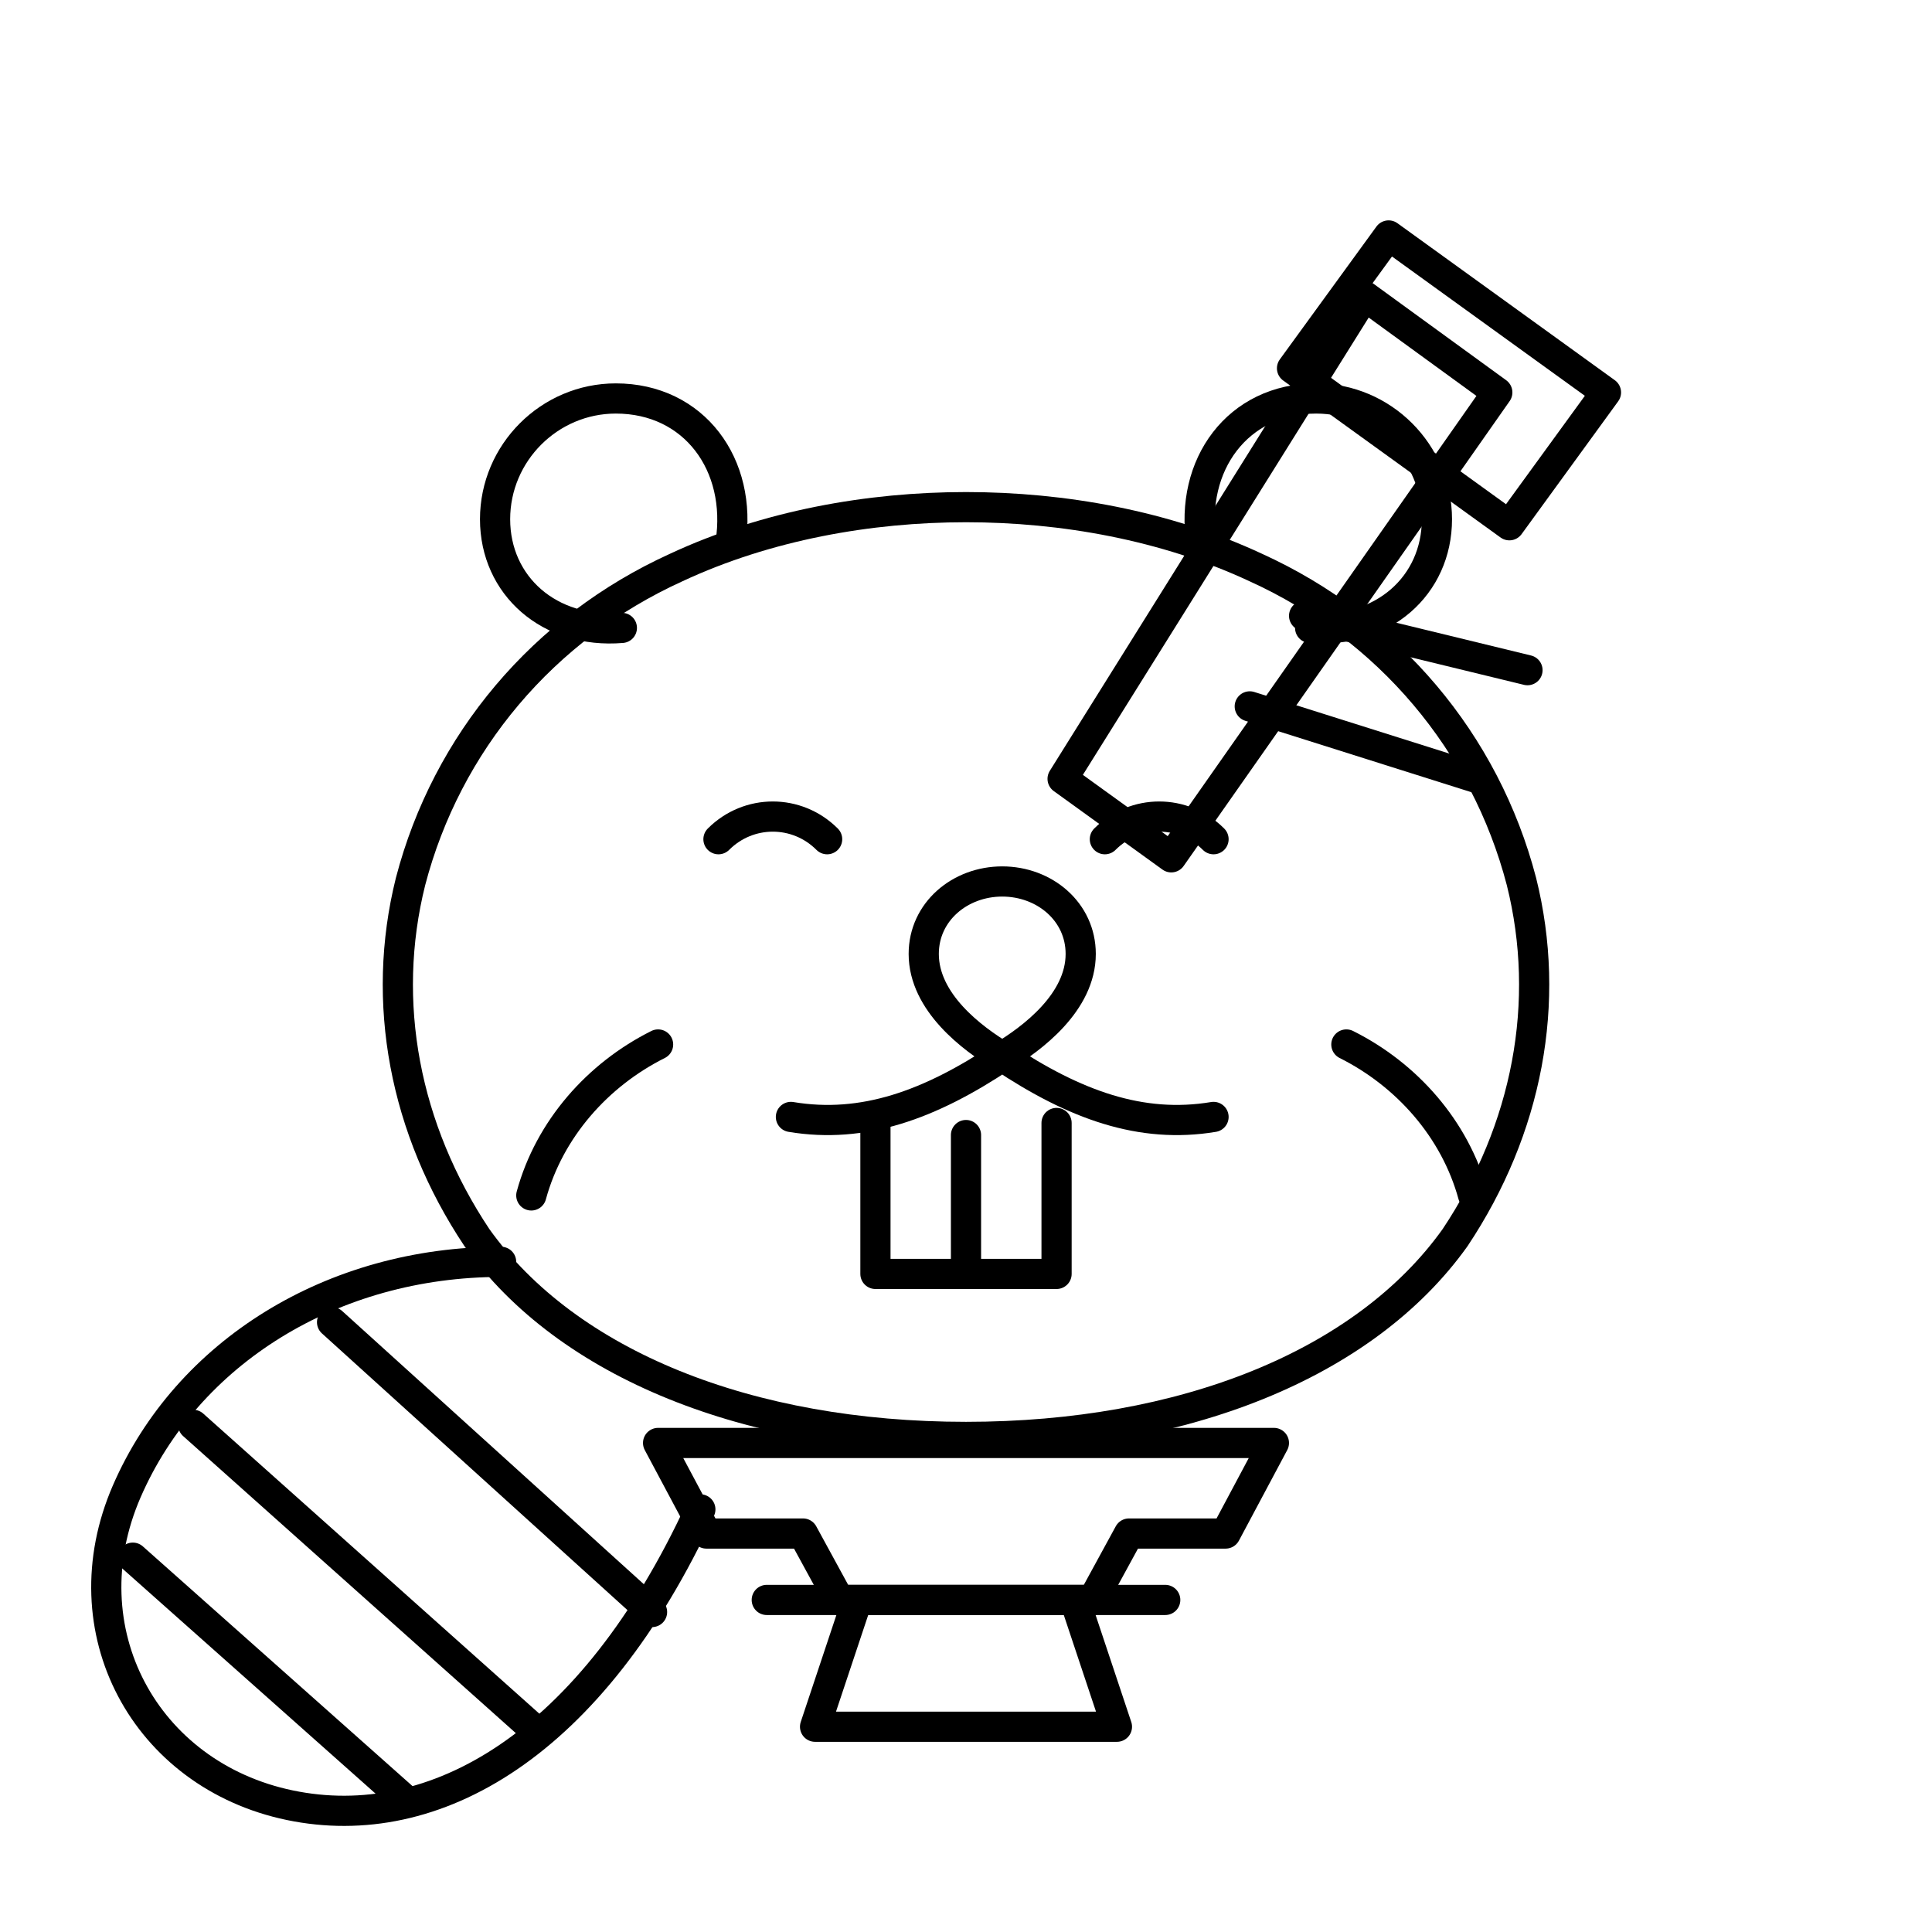
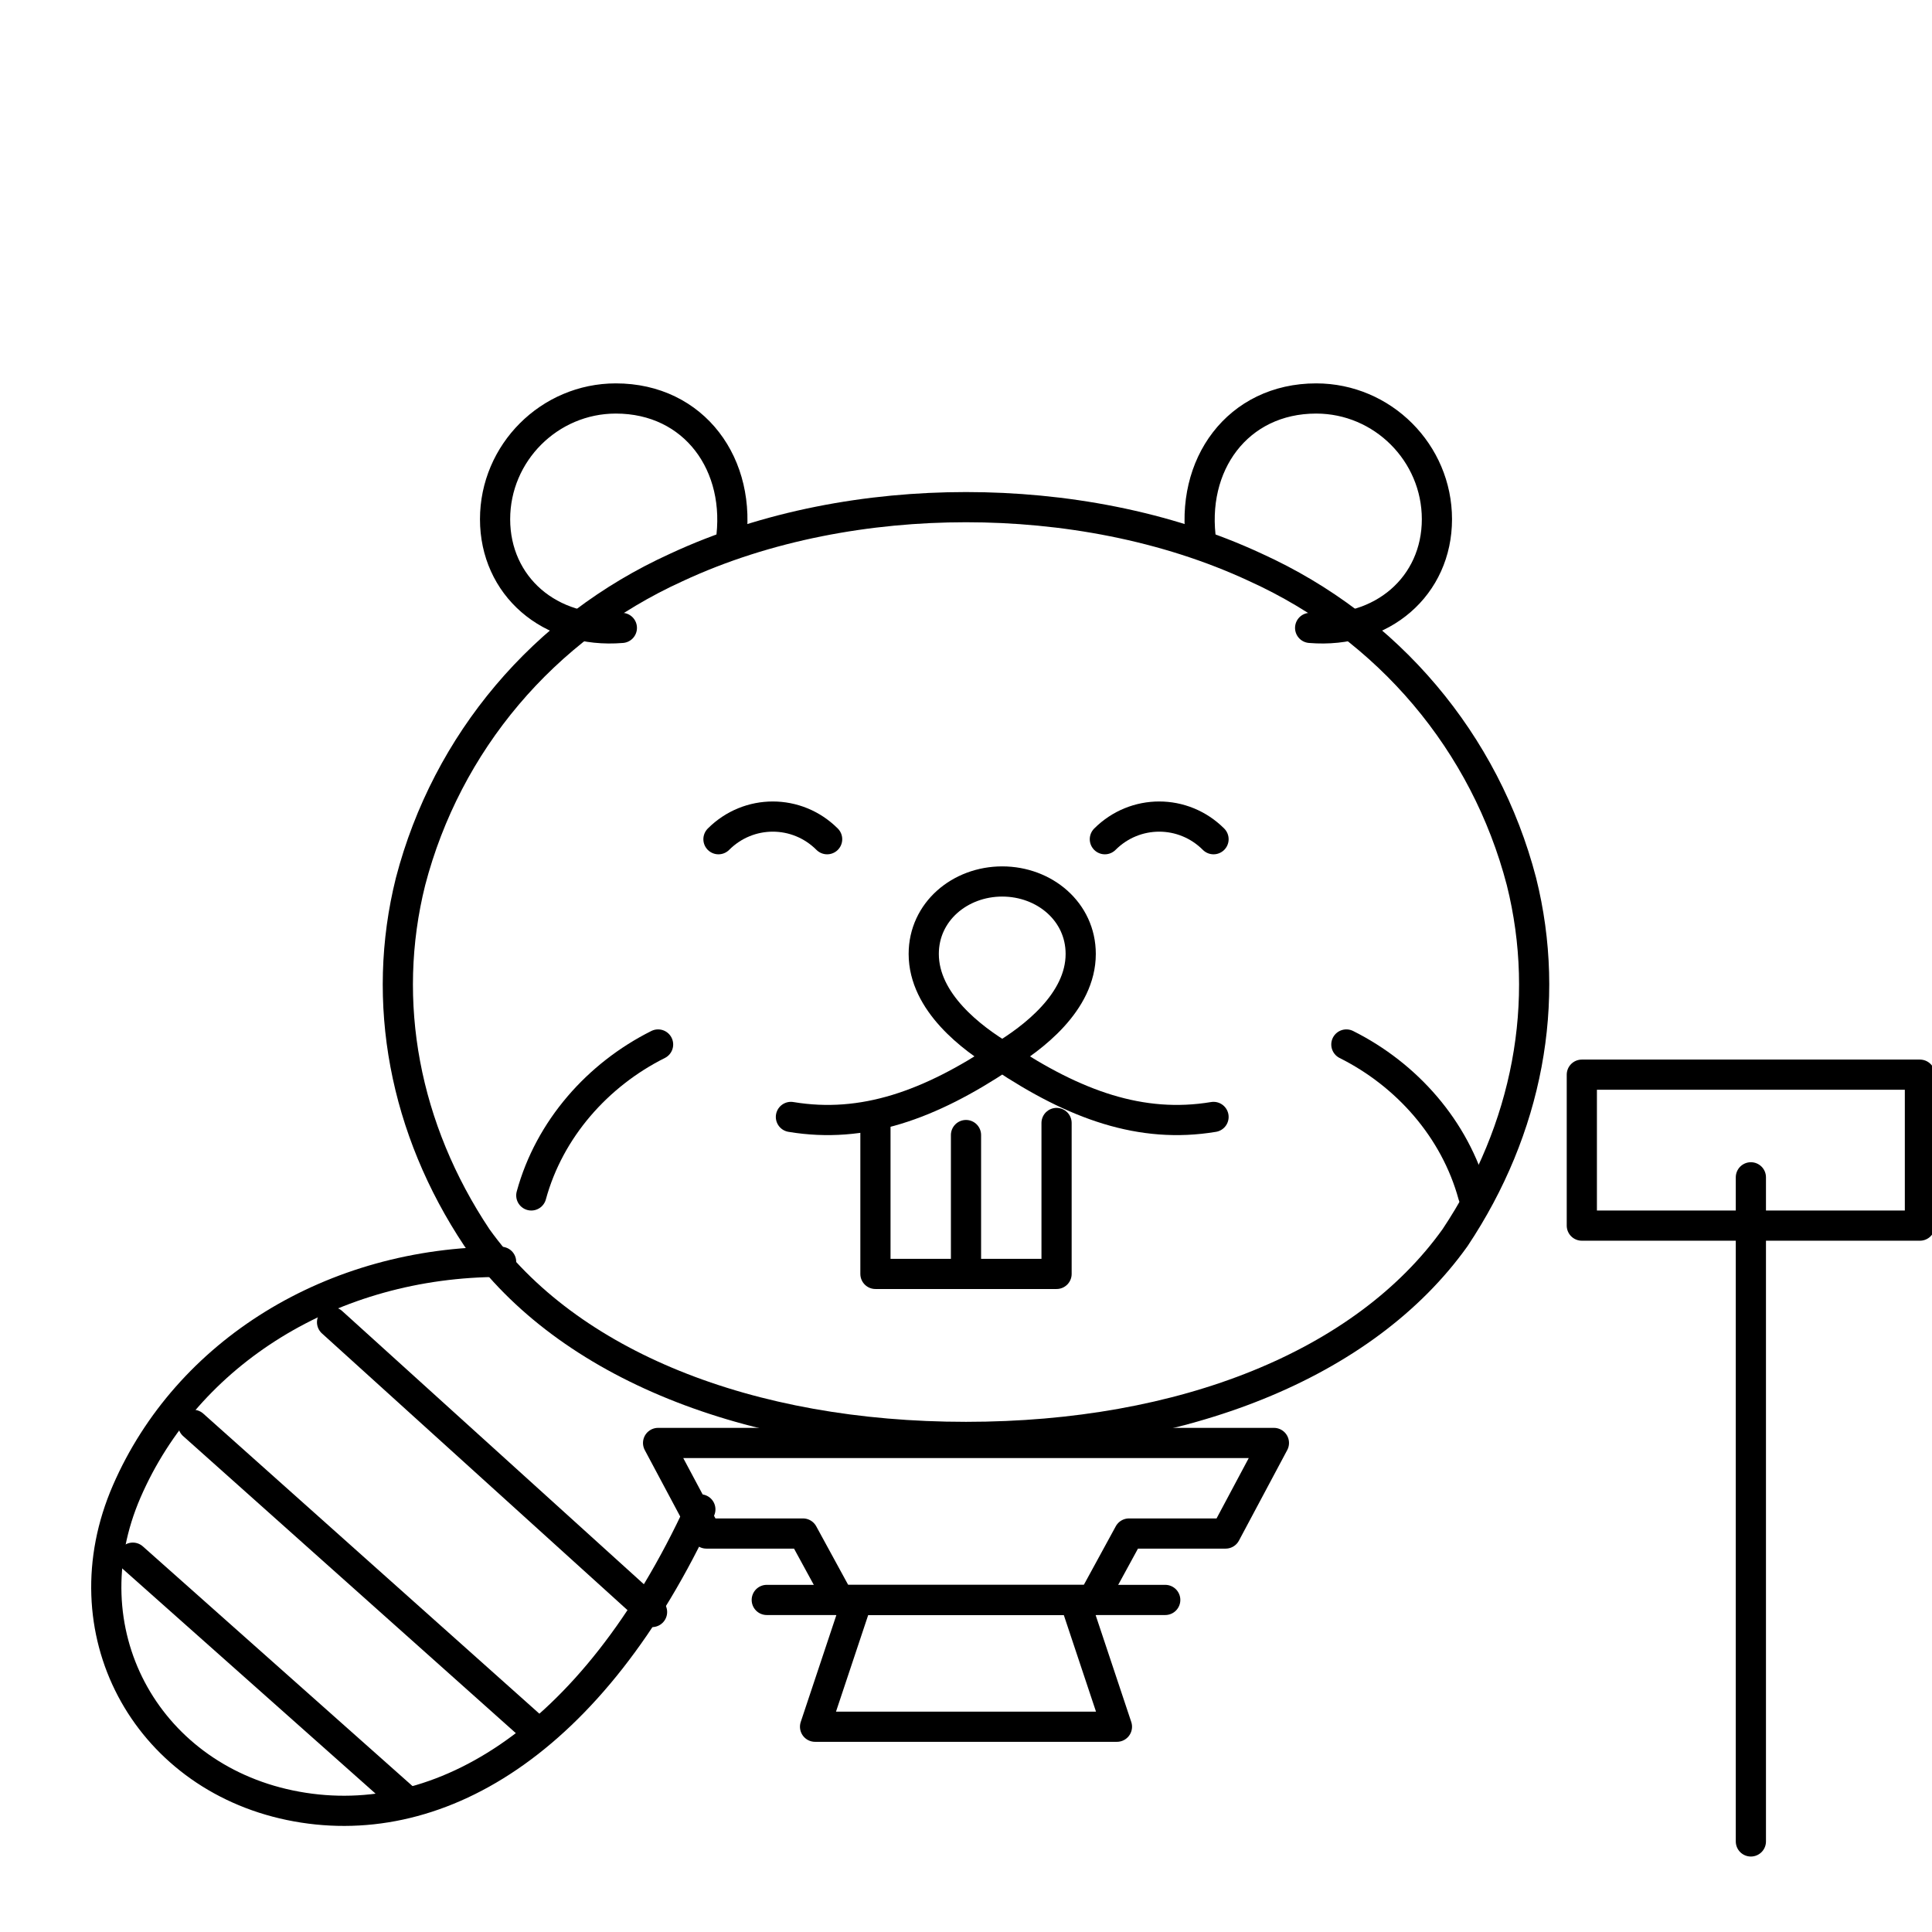
- <svg xmlns="http://www.w3.org/2000/svg" viewBox="0 0 320 320" fill="none" stroke="currentColor" stroke-width="5" stroke-linecap="round" stroke-linejoin="round" focusable="false" data-bp-asset="emberforge-beaver" data-bp-role="illustratie" data-bp-snapshot="sha256:741a50b311cc12d5314cdf9dc960fa1f5c2627b761364986880ac323b05fc492" aria-hidden="true">
+ <svg xmlns="http://www.w3.org/2000/svg" viewBox="0 0 320 320" fill="none" stroke="currentColor" stroke-width="5" stroke-linecap="round" stroke-linejoin="round" focusable="false" data-bp-asset="emberforge-beaver" data-bp-role="illustratie" data-bp-snapshot="sha256:77d242023b5cf2672da9fa91c7a1a1d9a1f25501a589d63515494a9dca07e27c" aria-hidden="true">
  <path d="M79 205 C67 187 63 166 68 146 C74 123 90 104 112 94 C127 87 144 84 160 84 C176 84 193 87 208 94 C230 104 246 123 252 146 C257 166 253 187 241 205 C226 226 196 238 160 238 C124 238 94 226 79 205 Z" />
  <path d="M103 104 C91 105 82 97 82 86 C82 75 91 66 102 66 C115 66 123 77 121 90 M217 104 C229 105 238 97 238 86 C238 75 229 66 218 66 C205 66 197 77 199 90" />
  <path d="M119 139 C124 134 132 134 137 139 M183 139 C188 134 196 134 201 139" />
  <path d="M153 158 C153 151 159 146 166 146 C173 146 179 151 179 158 C179 166 171 172 166 175 C161 172 153 166 153 158 Z" />
  <path d="M166 175 C154 183 143 187 131 185 M166 175 C178 183 189 187 201 185" />
  <path d="M145 186 V211 H160 V188 M160 188 V211 H175 V186 M145 211 H175" />
  <path d="M109 173 C99 178 91 187 88 198 M223 173 C233 178 241 187 244 198" />
  <path d="M83 209 C55 209 31 224 21 247 C11 270 24 294 48 299 C72 304 98 289 116 250" />
  <path d="M32 236 L88 286 M22 258 L67 298 M55 219 L108 267" />
  <path d="M109 239 H211 L203 254 H187 L181 265 H139 L133 254 H117 Z" />
  <path d="M127 265 H193 M142 265 L135 286 H185 L178 265" />
-   <path d="M226 49 L248 65 L194 142 L176 129 Z" />
-   <path d="M230 39 L266 65 L250 87 L214 61 Z" />
-   <path d="M216 102 L253 111 M207 117 L245 129" />
+   <path d="M290 305 V195" />
+   <path d="M262 178 H318 V203 H262 Z" />
</svg>
